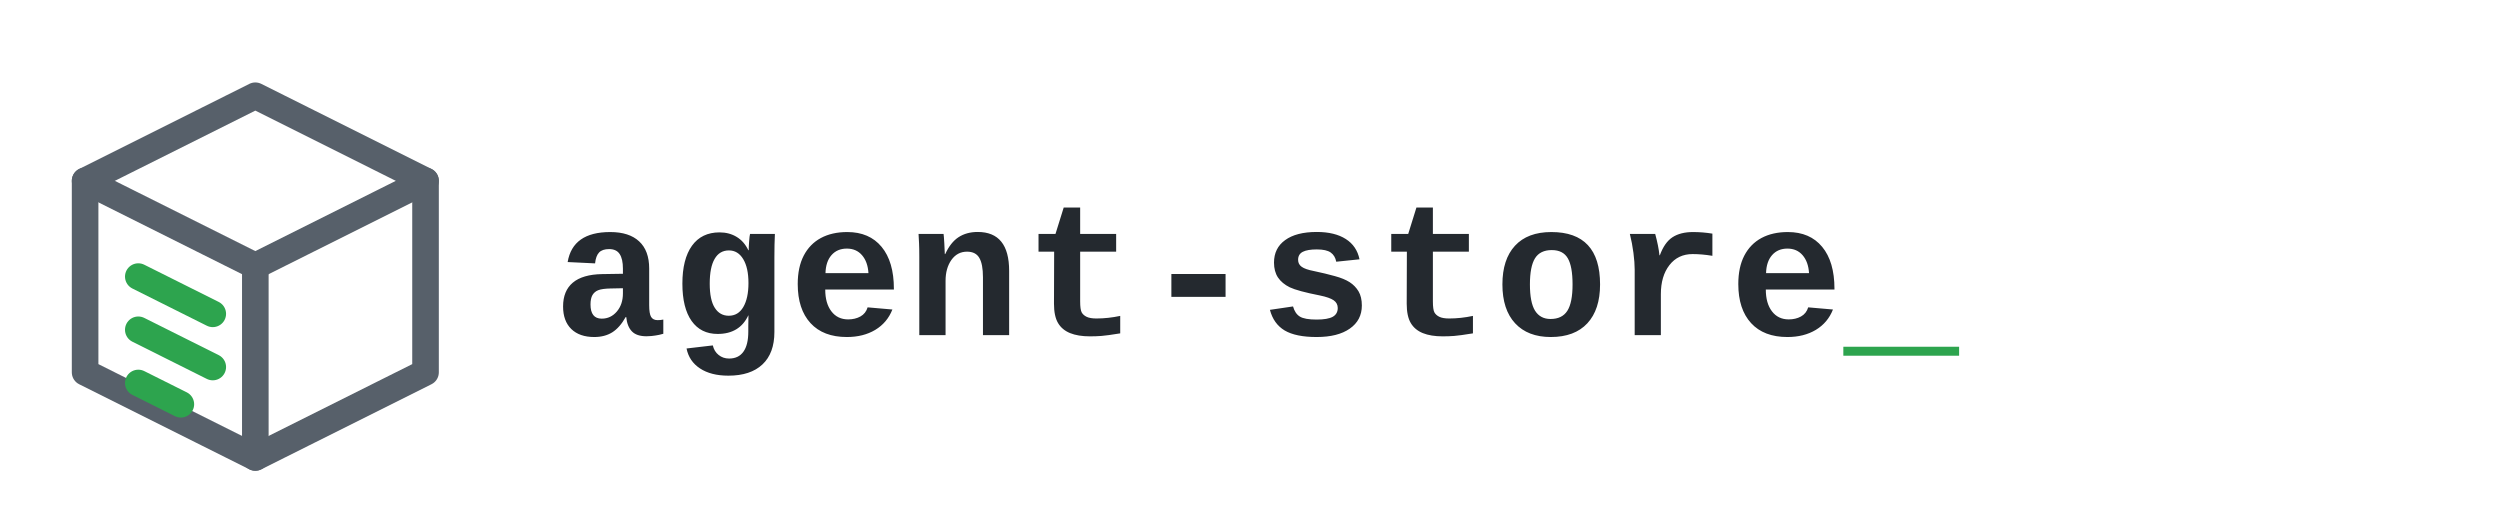
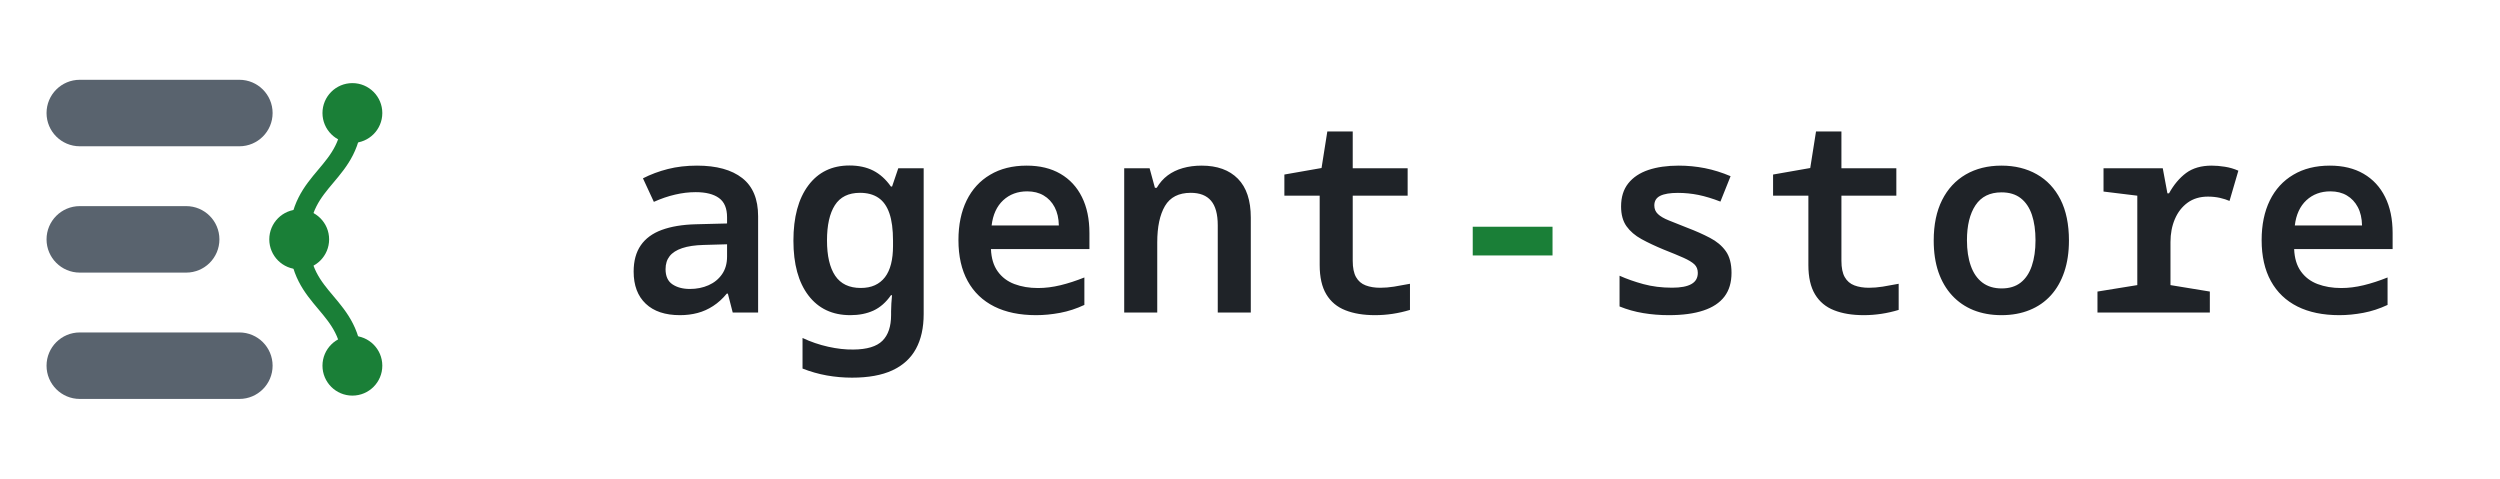
- <svg xmlns="http://www.w3.org/2000/svg" width="470" height="96" viewBox="0 0 470 96" role="img" aria-label="agent-store logo">
+ <svg xmlns="http://www.w3.org/2000/svg" width="470" height="90" viewBox="0 0 374 72" role="img" aria-label="agent-store">
  <style>
-     .stroke { stroke: #57606a; }
-     .accent { stroke: #2da44e; }
-     .accent-fill { fill: #2da44e; }
-     .word { fill: #24292f; }
+     .ink { fill: #1f2328; }
+     .soft { fill: #59636e; }
+     .accent { fill: #1a7f37; }
+     .link { stroke: #1a7f37; }
    @media (prefers-color-scheme: dark) {
-       .stroke { stroke: #8b949e; }
-       .accent { stroke: #3fb950; }
-       .accent-fill { fill: #3fb950; }
-       .word { fill: #e6edf3; }
+       .ink { fill: #f0f6fc; }
+       .soft { fill: #9198a1; }
+       .accent { fill: #3fb950; }
+       .link { stroke: #3fb950; }
    }
  </style>
-   <g fill="none" stroke-width="5" stroke-linecap="round" stroke-linejoin="round">
-     <path class="stroke" d="M16 34 L48 18 L80 34 L80 70 L48 86 L16 70 Z" />
-     <path class="stroke" d="M16 34 L48 50 L80 34" />
-     <path class="stroke" d="M48 50 L48 86" />
-     <path class="accent" d="M26 52 L40 59" />
-     <path class="accent" d="M26 62 L40 69" />
-     <path class="accent" d="M26 72 L34 76" />
+   <g>
+     <rect class="soft" x="6" y="12" width="34" height="10" rx="5" />
+     <rect class="soft" x="6" y="31" width="26" height="10" rx="5" />
+     <rect class="soft" x="6" y="50" width="34" height="10" rx="5" />
+     <path class="link" d="M52 17 C52 26.5 44 26.5 44 36 C44 45.5 52 45.5 52 55" fill="none" stroke-width="3" />
+     <circle class="accent" cx="52" cy="17" r="4.5" />
+     <circle class="accent" cx="44" cy="36" r="4.5" />
+     <circle class="accent" cx="52" cy="55" r="4.5" />
  </g>
-   <text class="word" x="104" y="63" font-family="'SFMono-Regular','JetBrains Mono','Fira Code',Menlo,Consolas,'Liberation Mono',monospace" font-size="36" font-weight="600" letter-spacing="0.5">agent-store<tspan class="accent-fill">_</tspan>
-   </text>
+   <g transform="translate(92 47)">
+     <path class="ink" d="M9.27 0.4Q5.93 0.4 4.12 -1.32Q2.3 -3.04 2.3 -6.15Q2.3 -8.55 3.37 -10.1Q4.44 -11.65 6.53 -12.42Q8.63 -13.19 11.62 -13.27L16.35 -13.39V-14.32Q16.35 -16.35 15.13 -17.22Q13.92 -18.1 11.63 -18.1Q10.1 -18.1 8.53 -17.73Q6.96 -17.37 5.34 -16.64L3.7 -20.18Q5.44 -21.07 7.45 -21.58Q9.46 -22.09 11.83 -22.09Q16.24 -22.09 18.63 -20.22Q21.02 -18.35 21.02 -14.48V0H17.2L16.47 -2.84H16.31Q15.36 -1.69 14.26 -0.98Q13.16 -0.26 11.92 0.07Q10.68 0.4 9.27 0.4ZM10.76 -3.54Q12.29 -3.54 13.56 -4.1Q14.83 -4.66 15.59 -5.75Q16.35 -6.84 16.35 -8.41V-10.26L12.83 -10.16Q10.87 -10.11 9.6 -9.68Q8.32 -9.25 7.71 -8.47Q7.1 -7.69 7.1 -6.52Q7.1 -4.93 8.13 -4.24Q9.17 -3.54 10.76 -3.54Z M35.14 9.8Q33.24 9.8 31.36 9.47Q29.48 9.13 27.7 8.43V3.83Q29.54 4.7 31.56 5.15Q33.57 5.6 35.35 5.57Q38.41 5.55 39.72 4.25Q41.02 2.95 41.02 0.39V-0.18Q41.02 -0.78 41.06 -1.34Q41.11 -1.91 41.16 -2.6H41Q39.88 -0.99 38.37 -0.29Q36.86 0.4 34.89 0.4Q30.85 0.4 28.59 -2.56Q26.33 -5.52 26.33 -10.8Q26.33 -16.11 28.57 -19.11Q30.81 -22.11 34.76 -22.11Q36.82 -22.11 38.34 -21.34Q39.86 -20.56 40.99 -18.95H41.17L42.1 -21.69H45.92V0.24Q45.92 3.33 44.76 5.46Q43.59 7.6 41.21 8.7Q38.83 9.8 35.14 9.8ZM36.46 -3.69Q37.68 -3.69 38.58 -4.1Q39.48 -4.51 40.1 -5.31Q40.71 -6.11 41.01 -7.29Q41.31 -8.47 41.31 -10.01V-10.78Q41.31 -13.35 40.76 -14.93Q40.21 -16.52 39.1 -17.26Q38 -18 36.34 -18Q33.75 -18 32.56 -16.13Q31.38 -14.27 31.38 -10.84Q31.38 -7.37 32.61 -5.53Q33.85 -3.69 36.46 -3.69Z M62.83 0.4Q59.14 0.4 56.54 -0.9Q53.93 -2.21 52.54 -4.73Q51.15 -7.25 51.15 -10.89Q51.15 -14.33 52.38 -16.85Q53.61 -19.36 55.92 -20.72Q58.22 -22.09 61.41 -22.09Q64.38 -22.09 66.49 -20.86Q68.6 -19.63 69.72 -17.37Q70.85 -15.11 70.85 -11.95V-9.54H56.04Q56.12 -7.49 57.05 -6.19Q57.98 -4.88 59.56 -4.28Q61.15 -3.68 63.12 -3.68Q64.75 -3.68 66.49 -4.1Q68.22 -4.52 70.09 -5.27V-1.14Q68.3 -0.3 66.45 0.05Q64.59 0.4 62.83 0.4ZM66.25 -13.09Q66.22 -14.7 65.62 -15.84Q65.02 -16.98 63.97 -17.6Q62.93 -18.22 61.49 -18.22Q59.33 -18.22 57.88 -16.88Q56.43 -15.53 56.14 -13.09Z M76.08 0V-21.69H79.9L80.7 -18.75H80.97Q81.64 -19.89 82.62 -20.62Q83.6 -21.35 84.9 -21.72Q86.2 -22.09 87.72 -22.09Q91.24 -22.09 93.18 -20.12Q95.12 -18.15 95.12 -14.27V0H90.15V-13.11Q90.15 -15.63 89.14 -16.81Q88.13 -18 86.09 -18Q83.38 -18 82.21 -16.02Q81.05 -14.04 81.05 -10.55V0Z M113.81 0.4Q111.2 0.4 109.34 -0.34Q107.48 -1.07 106.48 -2.73Q105.48 -4.39 105.48 -7.14V-17.57H100.17V-20.75L105.76 -21.73L106.63 -27.23H110.45V-21.69H118.71V-17.57H110.45V-7.77Q110.45 -6.2 110.95 -5.32Q111.45 -4.44 112.39 -4.08Q113.33 -3.72 114.59 -3.72Q115.58 -3.72 116.66 -3.89Q117.74 -4.07 119.06 -4.32V-0.39Q117.78 0 116.46 0.2Q115.14 0.4 113.81 0.4Z M157.99 0.4Q156.01 0.4 154.14 0.09Q152.27 -0.22 150.58 -0.91V-5.53Q152.18 -4.81 154.16 -4.27Q156.15 -3.73 158.48 -3.73Q160.43 -3.73 161.39 -4.28Q162.35 -4.82 162.35 -5.96Q162.35 -6.75 161.84 -7.24Q161.32 -7.73 160.2 -8.23Q159.08 -8.73 157.23 -9.46Q155.32 -10.25 153.88 -11.04Q152.44 -11.83 151.62 -12.98Q150.81 -14.13 150.81 -15.95Q150.81 -18.06 151.89 -19.42Q152.97 -20.78 154.92 -21.44Q156.87 -22.09 159.48 -22.09Q161.46 -22.09 163.41 -21.71Q165.36 -21.32 167.28 -20.5L165.75 -16.68Q164 -17.36 162.46 -17.68Q160.92 -17.99 159.35 -17.99Q157.59 -17.99 156.7 -17.55Q155.81 -17.11 155.81 -16.1Q155.81 -15.32 156.35 -14.81Q156.89 -14.29 157.99 -13.85Q159.09 -13.4 160.75 -12.75Q162.67 -12.02 164.17 -11.23Q165.68 -10.45 166.55 -9.24Q167.42 -8.03 167.42 -5.96Q167.42 -3.8 166.36 -2.4Q165.29 -0.99 163.19 -0.3Q161.1 0.4 157.99 0.4Z M187.31 0.4Q184.7 0.4 182.84 -0.34Q180.98 -1.07 179.98 -2.73Q178.98 -4.39 178.98 -7.14V-17.57H173.67V-20.75L179.26 -21.73L180.13 -27.23H183.95V-21.69H192.21V-17.57H183.95V-7.77Q183.95 -6.2 184.45 -5.32Q184.95 -4.44 185.89 -4.08Q186.83 -3.72 188.09 -3.72Q189.08 -3.72 190.16 -3.89Q191.24 -4.07 192.56 -4.32V-0.39Q191.28 0 189.96 0.2Q188.64 0.4 187.31 0.4Z M208.02 0.4Q205.71 0.4 203.82 -0.35Q201.94 -1.11 200.6 -2.56Q199.26 -4.01 198.54 -6.08Q197.83 -8.16 197.83 -10.82Q197.83 -14.4 199.09 -16.91Q200.35 -19.42 202.65 -20.76Q204.95 -22.09 208.02 -22.09Q211.04 -22.09 213.33 -20.79Q215.62 -19.5 216.9 -16.99Q218.17 -14.48 218.17 -10.83Q218.17 -8.2 217.47 -6.12Q216.77 -4.04 215.46 -2.59Q214.14 -1.13 212.26 -0.37Q210.38 0.4 208.02 0.4ZM208.05 -3.62Q209.78 -3.62 210.9 -4.49Q212.03 -5.37 212.58 -7Q213.14 -8.64 213.14 -10.86Q213.14 -13.07 212.6 -14.69Q212.05 -16.31 210.92 -17.19Q209.79 -18.07 208.03 -18.07Q205.41 -18.07 204.12 -16.14Q202.83 -14.21 202.83 -10.86Q202.83 -8.64 203.41 -7.02Q203.98 -5.39 205.15 -4.5Q206.32 -3.62 208.05 -3.62Z M222.46 0V-3.15L228.45 -4.12V-17.57L223.37 -18.19V-21.69H232.28L232.98 -17.92H233.22Q234.29 -19.86 235.79 -20.98Q237.29 -22.09 239.64 -22.09Q240.58 -22.09 241.63 -21.92Q242.67 -21.76 243.65 -21.33L242.32 -16.78Q241.73 -17.04 240.88 -17.24Q240.02 -17.43 239.07 -17.43Q237.28 -17.43 236.02 -16.52Q234.76 -15.6 234.1 -14.05Q233.44 -12.5 233.44 -10.59V-4.12L239.36 -3.15V0Z M258.83 0.4Q255.14 0.4 252.54 -0.9Q249.93 -2.21 248.54 -4.73Q247.15 -7.25 247.15 -10.89Q247.15 -14.33 248.38 -16.85Q249.61 -19.36 251.92 -20.72Q254.22 -22.09 257.41 -22.09Q260.38 -22.09 262.49 -20.86Q264.6 -19.63 265.72 -17.37Q266.85 -15.11 266.85 -11.95V-9.54H252.04Q252.12 -7.49 253.05 -6.19Q253.98 -4.88 255.56 -4.28Q257.15 -3.68 259.12 -3.68Q260.75 -3.68 262.49 -4.1Q264.22 -4.52 266.09 -5.27V-1.14Q264.3 -0.3 262.45 0.05Q260.59 0.4 258.83 0.4ZM262.25 -13.09Q262.22 -14.7 261.62 -15.84Q261.02 -16.98 259.97 -17.6Q258.93 -18.22 257.49 -18.22Q255.33 -18.22 253.88 -16.88Q252.43 -15.53 252.14 -13.09Z" />
+     <path class="accent" d="M128.5 -8.58V-12.9H140.5V-8.58Z" />
+   </g>
</svg>
